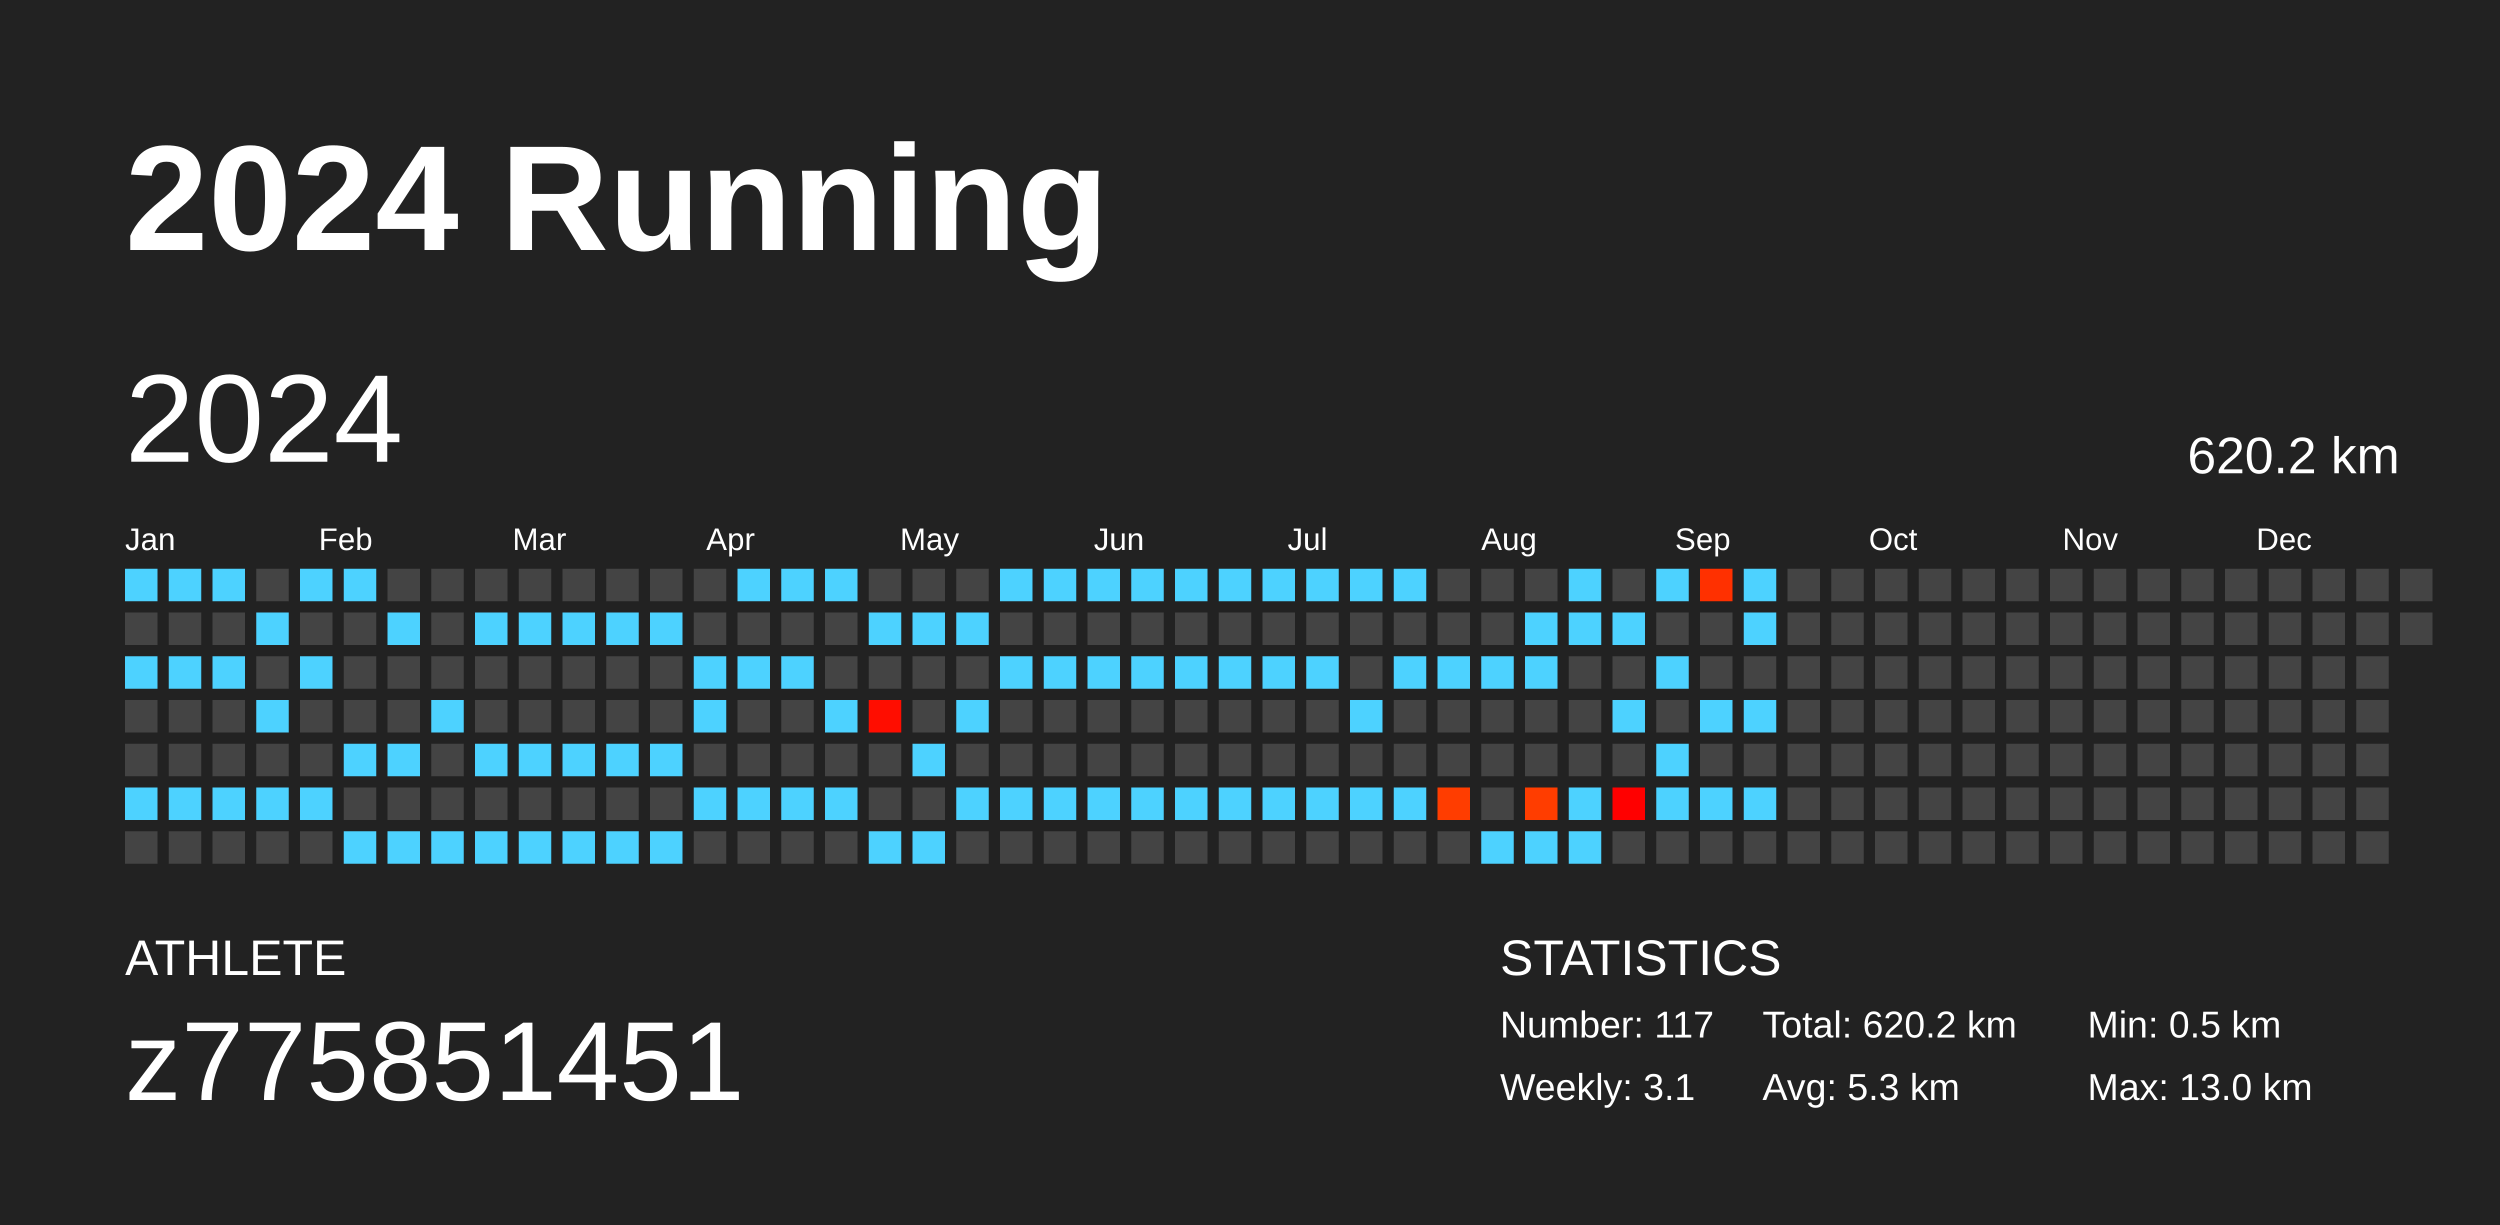
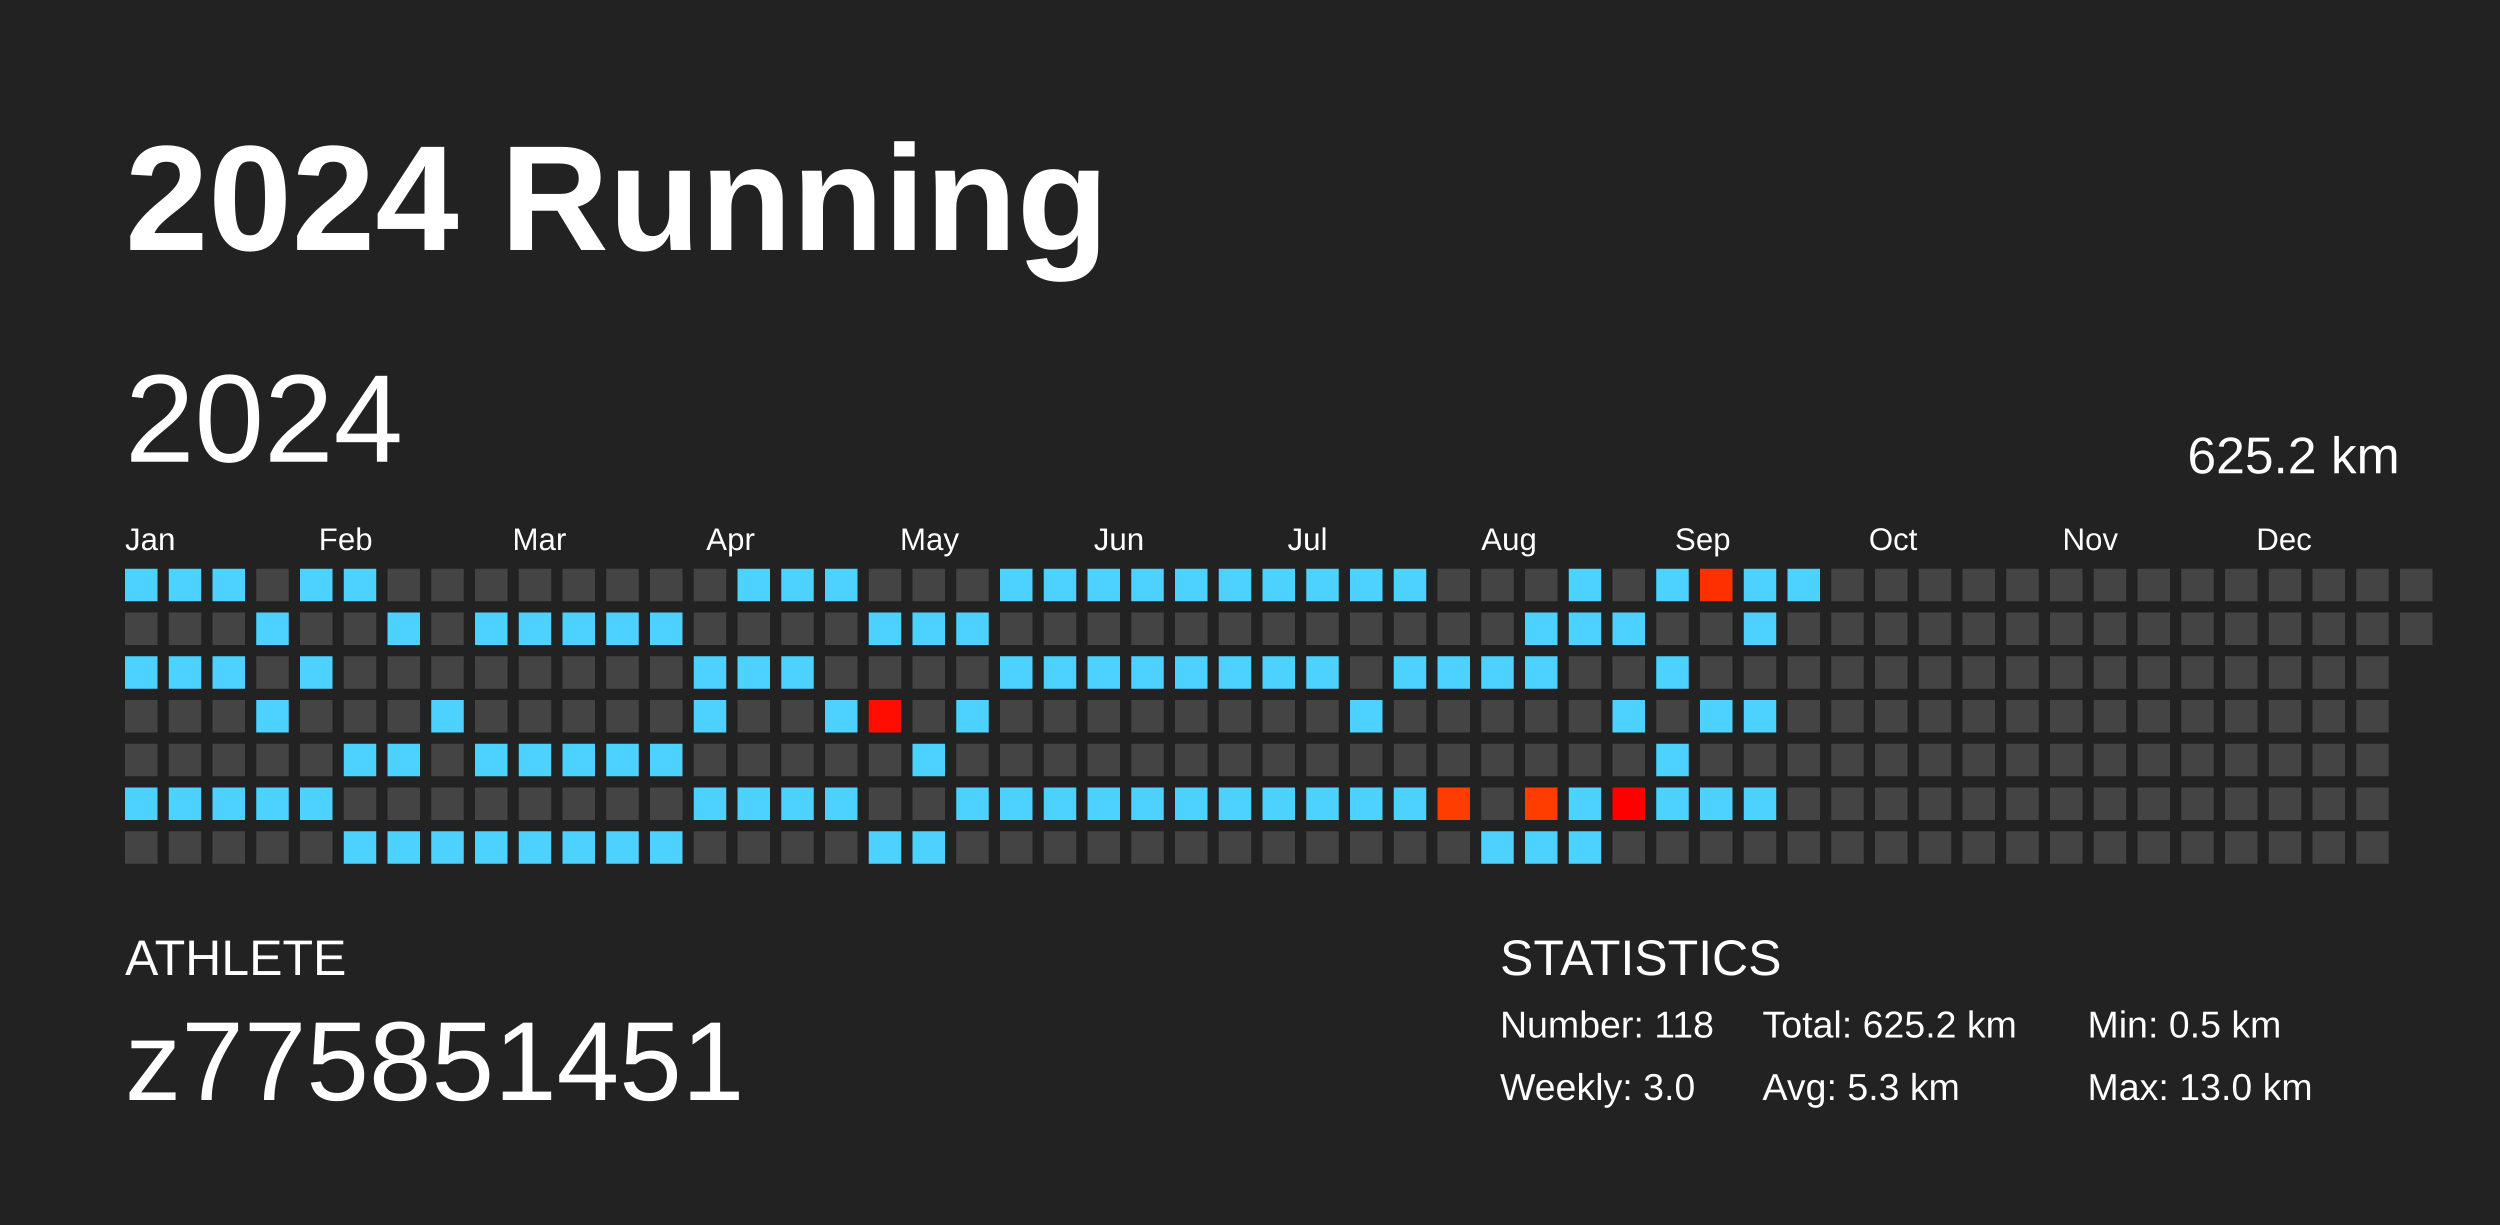
<svg xmlns="http://www.w3.org/2000/svg" baseProfile="full" height="98mm" version="1.1" viewBox="0,0,200,98" width="200mm">
  <defs />
  <rect fill="#222222" height="98" width="200" x="0" y="0" />
  <text fill="#FFFFFF" style="font-size:12px; font-family:Arial; font-weight:bold;" x="10" y="20">2024 Running</text>
  <text fill="#FFFFFF" style="font-size:4px; font-family:Arial" x="10" y="78">ATHLETE</text>
  <text fill="#FFFFFF" style="font-size:9px; font-family:Arial" x="10" y="88">z775851451</text>
  <text fill="#FFFFFF" style="font-size:4px; font-family:Arial" x="120" y="78">STATISTICS</text>
-   <text fill="#FFFFFF" style="font-size:3px; font-family:Arial" x="120" y="83">Number: 117</text>
-   <text fill="#FFFFFF" style="font-size:3px; font-family:Arial" x="120" y="88">Weekly: 3.1</text>
-   <text fill="#FFFFFF" style="font-size:3px; font-family:Arial" x="141" y="83">Total: 620.2 km</text>
+   <text fill="#FFFFFF" style="font-size:3px; font-family:Arial" x="120" y="83">Number: 118</text>
+   <text fill="#FFFFFF" style="font-size:3px; font-family:Arial" x="120" y="88">Weekly: 3.0</text>
+   <text fill="#FFFFFF" style="font-size:3px; font-family:Arial" x="141" y="83">Total: 625.2 km</text>
  <text fill="#FFFFFF" style="font-size:3px; font-family:Arial" x="141" y="88">Avg: 5.3 km</text>
  <text fill="#FFFFFF" style="font-size:3px; font-family:Arial" x="167" y="83">Min: 0.5 km</text>
  <text fill="#FFFFFF" style="font-size:3px; font-family:Arial" x="167" y="88">Max: 13.0 km</text>
  <text dominant-baseline="hanging" fill="#FFFFFF" style="font-size:10.0px; font-family:Arial;" x="10" y="30">2024</text>
-   <text dominant-baseline="hanging" fill="#FFFFFF" style="font-size:4.125px; font-family:Arial;" x="175" y="35">620.2 km</text>
+   <text dominant-baseline="hanging" fill="#FFFFFF" style="font-size:4.125px; font-family:Arial;" x="175" y="35">625.2 km</text>
  <text fill="#FFFFFF" style="font-size:2.5px; font-family:Arial" x="10.0" y="44">Jan</text>
  <text fill="#FFFFFF" style="font-size:2.5px; font-family:Arial" x="25.5" y="44">Feb</text>
  <text fill="#FFFFFF" style="font-size:2.5px; font-family:Arial" x="41.0" y="44">Mar</text>
  <text fill="#FFFFFF" style="font-size:2.5px; font-family:Arial" x="56.5" y="44">Apr</text>
  <text fill="#FFFFFF" style="font-size:2.5px; font-family:Arial" x="72.0" y="44">May</text>
  <text fill="#FFFFFF" style="font-size:2.5px; font-family:Arial" x="87.5" y="44">Jun</text>
  <text fill="#FFFFFF" style="font-size:2.5px; font-family:Arial" x="103.0" y="44">Jul</text>
  <text fill="#FFFFFF" style="font-size:2.5px; font-family:Arial" x="118.5" y="44">Aug</text>
  <text fill="#FFFFFF" style="font-size:2.5px; font-family:Arial" x="134.0" y="44">Sep</text>
  <text fill="#FFFFFF" style="font-size:2.5px; font-family:Arial" x="149.5" y="44">Oct</text>
  <text fill="#FFFFFF" style="font-size:2.5px; font-family:Arial" x="165.0" y="44">Nov</text>
  <text fill="#FFFFFF" style="font-size:2.5px; font-family:Arial" x="180.5" y="44">Dec</text>
  <rect fill="#4dd2ff" height="2.6" width="2.6" x="10.0" y="45.5" />
  <rect fill="#444444" height="2.6" width="2.6" x="10.0" y="49.0" />
  <rect fill="#4dd2ff" height="2.6" width="2.6" x="10.0" y="52.5" />
  <rect fill="#444444" height="2.6" width="2.6" x="10.0" y="56.0" />
  <rect fill="#444444" height="2.6" width="2.6" x="10.0" y="59.5" />
  <rect fill="#4dd2ff" height="2.6" width="2.6" x="10.0" y="63.0" />
  <rect fill="#444444" height="2.6" width="2.6" x="10.0" y="66.5" />
  <rect fill="#4dd2ff" height="2.6" width="2.6" x="13.5" y="45.5" />
  <rect fill="#444444" height="2.6" width="2.6" x="13.5" y="49.0" />
  <rect fill="#4dd2ff" height="2.6" width="2.6" x="13.5" y="52.5" />
  <rect fill="#444444" height="2.6" width="2.6" x="13.5" y="56.0" />
  <rect fill="#444444" height="2.6" width="2.6" x="13.5" y="59.5" />
  <rect fill="#4dd2ff" height="2.6" width="2.6" x="13.5" y="63.0" />
  <rect fill="#444444" height="2.6" width="2.6" x="13.5" y="66.5" />
  <rect fill="#4dd2ff" height="2.6" width="2.6" x="17.0" y="45.5" />
  <rect fill="#444444" height="2.6" width="2.6" x="17.0" y="49.0" />
  <rect fill="#4dd2ff" height="2.6" width="2.6" x="17.0" y="52.5" />
  <rect fill="#444444" height="2.6" width="2.6" x="17.0" y="56.0" />
  <rect fill="#444444" height="2.6" width="2.6" x="17.0" y="59.5" />
  <rect fill="#4dd2ff" height="2.6" width="2.6" x="17.0" y="63.0" />
  <rect fill="#444444" height="2.6" width="2.6" x="17.0" y="66.5" />
  <rect fill="#444444" height="2.6" width="2.6" x="20.5" y="45.5" />
  <rect fill="#4dd2ff" height="2.6" width="2.6" x="20.5" y="49.0" />
  <rect fill="#444444" height="2.6" width="2.6" x="20.5" y="52.5" />
  <rect fill="#4dd2ff" height="2.6" width="2.6" x="20.5" y="56.0" />
  <rect fill="#444444" height="2.6" width="2.6" x="20.5" y="59.5" />
  <rect fill="#4dd2ff" height="2.6" width="2.6" x="20.5" y="63.0" />
  <rect fill="#444444" height="2.6" width="2.6" x="20.5" y="66.5" />
  <rect fill="#4dd2ff" height="2.6" width="2.6" x="24.0" y="45.5" />
  <rect fill="#444444" height="2.6" width="2.6" x="24.0" y="49.0" />
  <rect fill="#4dd2ff" height="2.6" width="2.6" x="24.0" y="52.5" />
  <rect fill="#444444" height="2.6" width="2.6" x="24.0" y="56.0" />
  <rect fill="#444444" height="2.6" width="2.6" x="24.0" y="59.5" />
  <rect fill="#4dd2ff" height="2.6" width="2.6" x="24.0" y="63.0" />
  <rect fill="#444444" height="2.6" width="2.6" x="24.0" y="66.5" />
  <rect fill="#4dd2ff" height="2.6" width="2.6" x="27.5" y="45.5" />
  <rect fill="#444444" height="2.6" width="2.6" x="27.5" y="49.0" />
  <rect fill="#444444" height="2.6" width="2.6" x="27.5" y="52.5" />
  <rect fill="#444444" height="2.6" width="2.6" x="27.5" y="56.0" />
  <rect fill="#4dd2ff" height="2.6" width="2.6" x="27.5" y="59.5" />
  <rect fill="#444444" height="2.6" width="2.6" x="27.5" y="63.0" />
  <rect fill="#4dd2ff" height="2.6" width="2.6" x="27.5" y="66.5" />
  <rect fill="#444444" height="2.6" width="2.6" x="31.0" y="45.5" />
  <rect fill="#4dd2ff" height="2.6" width="2.6" x="31.0" y="49.0" />
  <rect fill="#444444" height="2.6" width="2.6" x="31.0" y="52.5" />
  <rect fill="#444444" height="2.6" width="2.6" x="31.0" y="56.0" />
  <rect fill="#4dd2ff" height="2.6" width="2.6" x="31.0" y="59.5" />
  <rect fill="#444444" height="2.6" width="2.6" x="31.0" y="63.0" />
  <rect fill="#4dd2ff" height="2.6" width="2.6" x="31.0" y="66.5" />
  <rect fill="#444444" height="2.6" width="2.6" x="34.5" y="45.5" />
  <rect fill="#444444" height="2.6" width="2.6" x="34.5" y="49.0" />
  <rect fill="#444444" height="2.6" width="2.6" x="34.5" y="52.5" />
  <rect fill="#4dd2ff" height="2.6" width="2.6" x="34.5" y="56.0" />
  <rect fill="#444444" height="2.6" width="2.6" x="34.5" y="59.5" />
  <rect fill="#444444" height="2.6" width="2.6" x="34.5" y="63.0" />
  <rect fill="#4dd2ff" height="2.6" width="2.6" x="34.5" y="66.5" />
  <rect fill="#444444" height="2.6" width="2.6" x="38.0" y="45.5" />
  <rect fill="#4dd2ff" height="2.6" width="2.6" x="38.0" y="49.0" />
  <rect fill="#444444" height="2.6" width="2.6" x="38.0" y="52.5" />
  <rect fill="#444444" height="2.6" width="2.6" x="38.0" y="56.0" />
  <rect fill="#4dd2ff" height="2.6" width="2.6" x="38.0" y="59.5" />
  <rect fill="#444444" height="2.6" width="2.6" x="38.0" y="63.0" />
  <rect fill="#4dd2ff" height="2.6" width="2.6" x="38.0" y="66.5" />
  <rect fill="#444444" height="2.6" width="2.6" x="41.5" y="45.5" />
  <rect fill="#4dd2ff" height="2.6" width="2.6" x="41.5" y="49.0" />
  <rect fill="#444444" height="2.6" width="2.6" x="41.5" y="52.5" />
  <rect fill="#444444" height="2.6" width="2.6" x="41.5" y="56.0" />
  <rect fill="#4dd2ff" height="2.6" width="2.6" x="41.5" y="59.5" />
  <rect fill="#444444" height="2.6" width="2.6" x="41.5" y="63.0" />
  <rect fill="#4dd2ff" height="2.6" width="2.6" x="41.5" y="66.5" />
  <rect fill="#444444" height="2.6" width="2.6" x="45.0" y="45.5" />
  <rect fill="#4dd2ff" height="2.6" width="2.6" x="45.0" y="49.0" />
  <rect fill="#444444" height="2.6" width="2.6" x="45.0" y="52.5" />
  <rect fill="#444444" height="2.6" width="2.6" x="45.0" y="56.0" />
  <rect fill="#4dd2ff" height="2.6" width="2.6" x="45.0" y="59.5" />
  <rect fill="#444444" height="2.6" width="2.6" x="45.0" y="63.0" />
  <rect fill="#4dd2ff" height="2.6" width="2.6" x="45.0" y="66.5" />
  <rect fill="#444444" height="2.6" width="2.6" x="48.5" y="45.5" />
  <rect fill="#4dd2ff" height="2.6" width="2.6" x="48.5" y="49.0" />
  <rect fill="#444444" height="2.6" width="2.6" x="48.5" y="52.5" />
  <rect fill="#444444" height="2.6" width="2.6" x="48.5" y="56.0" />
  <rect fill="#4dd2ff" height="2.6" width="2.6" x="48.5" y="59.5" />
  <rect fill="#444444" height="2.6" width="2.6" x="48.5" y="63.0" />
  <rect fill="#4dd2ff" height="2.6" width="2.6" x="48.5" y="66.5" />
  <rect fill="#444444" height="2.6" width="2.6" x="52.0" y="45.5" />
  <rect fill="#4dd2ff" height="2.6" width="2.6" x="52.0" y="49.0" />
  <rect fill="#444444" height="2.6" width="2.6" x="52.0" y="52.5" />
  <rect fill="#444444" height="2.6" width="2.6" x="52.0" y="56.0" />
  <rect fill="#4dd2ff" height="2.6" width="2.6" x="52.0" y="59.5" />
  <rect fill="#444444" height="2.6" width="2.6" x="52.0" y="63.0" />
  <rect fill="#4dd2ff" height="2.6" width="2.6" x="52.0" y="66.5" />
  <rect fill="#444444" height="2.6" width="2.6" x="55.5" y="45.5" />
  <rect fill="#444444" height="2.6" width="2.6" x="55.5" y="49.0" />
  <rect fill="#4dd2ff" height="2.6" width="2.6" x="55.5" y="52.5" />
  <rect fill="#4dd2ff" height="2.6" width="2.6" x="55.5" y="56.0" />
  <rect fill="#444444" height="2.6" width="2.6" x="55.5" y="59.5" />
  <rect fill="#4dd2ff" height="2.6" width="2.6" x="55.5" y="63.0" />
  <rect fill="#444444" height="2.6" width="2.6" x="55.5" y="66.5" />
  <rect fill="#4dd2ff" height="2.6" width="2.6" x="59.0" y="45.5" />
  <rect fill="#444444" height="2.6" width="2.6" x="59.0" y="49.0" />
  <rect fill="#4dd2ff" height="2.6" width="2.6" x="59.0" y="52.5" />
  <rect fill="#444444" height="2.6" width="2.6" x="59.0" y="56.0" />
  <rect fill="#444444" height="2.6" width="2.6" x="59.0" y="59.5" />
  <rect fill="#4dd2ff" height="2.6" width="2.6" x="59.0" y="63.0" />
  <rect fill="#444444" height="2.6" width="2.6" x="59.0" y="66.5" />
  <rect fill="#4dd2ff" height="2.6" width="2.6" x="62.5" y="45.5" />
  <rect fill="#444444" height="2.6" width="2.6" x="62.5" y="49.0" />
  <rect fill="#4dd2ff" height="2.6" width="2.6" x="62.5" y="52.5" />
  <rect fill="#444444" height="2.6" width="2.6" x="62.5" y="56.0" />
  <rect fill="#444444" height="2.6" width="2.6" x="62.5" y="59.5" />
  <rect fill="#4dd2ff" height="2.6" width="2.6" x="62.5" y="63.0" />
  <rect fill="#444444" height="2.6" width="2.6" x="62.5" y="66.5" />
  <rect fill="#4dd2ff" height="2.6" width="2.6" x="66.0" y="45.5" />
  <rect fill="#444444" height="2.6" width="2.6" x="66.0" y="49.0" />
  <rect fill="#444444" height="2.6" width="2.6" x="66.0" y="52.5" />
  <rect fill="#4dd2ff" height="2.6" width="2.6" x="66.0" y="56.0" />
  <rect fill="#444444" height="2.6" width="2.6" x="66.0" y="59.5" />
  <rect fill="#4dd2ff" height="2.6" width="2.6" x="66.0" y="63.0" />
  <rect fill="#444444" height="2.6" width="2.6" x="66.0" y="66.5" />
  <rect fill="#444444" height="2.6" width="2.6" x="69.5" y="45.5" />
  <rect fill="#4dd2ff" height="2.6" width="2.6" x="69.5" y="49.0" />
  <rect fill="#444444" height="2.6" width="2.6" x="69.5" y="52.5" />
  <rect fill="#ff0d00" height="2.6" width="2.6" x="69.5" y="56.0" />
  <rect fill="#444444" height="2.6" width="2.6" x="69.5" y="59.5" />
  <rect fill="#444444" height="2.6" width="2.6" x="69.5" y="63.0" />
  <rect fill="#4dd2ff" height="2.6" width="2.6" x="69.5" y="66.5" />
  <rect fill="#444444" height="2.6" width="2.6" x="73.0" y="45.5" />
  <rect fill="#4dd2ff" height="2.6" width="2.6" x="73.0" y="49.0" />
  <rect fill="#444444" height="2.6" width="2.6" x="73.0" y="52.5" />
  <rect fill="#444444" height="2.6" width="2.6" x="73.0" y="56.0" />
  <rect fill="#4dd2ff" height="2.6" width="2.6" x="73.0" y="59.5" />
  <rect fill="#444444" height="2.6" width="2.6" x="73.0" y="63.0" />
  <rect fill="#4dd2ff" height="2.6" width="2.6" x="73.0" y="66.5" />
  <rect fill="#444444" height="2.6" width="2.6" x="76.5" y="45.5" />
  <rect fill="#4dd2ff" height="2.6" width="2.6" x="76.5" y="49.0" />
  <rect fill="#444444" height="2.6" width="2.6" x="76.5" y="52.5" />
  <rect fill="#4dd2ff" height="2.6" width="2.6" x="76.5" y="56.0" />
  <rect fill="#444444" height="2.6" width="2.6" x="76.5" y="59.5" />
  <rect fill="#4dd2ff" height="2.6" width="2.6" x="76.5" y="63.0" />
  <rect fill="#444444" height="2.6" width="2.6" x="76.5" y="66.5" />
  <rect fill="#4dd2ff" height="2.6" width="2.6" x="80.0" y="45.5" />
  <rect fill="#444444" height="2.6" width="2.6" x="80.0" y="49.0" />
  <rect fill="#4dd2ff" height="2.6" width="2.6" x="80.0" y="52.5" />
  <rect fill="#444444" height="2.6" width="2.6" x="80.0" y="56.0" />
  <rect fill="#444444" height="2.6" width="2.6" x="80.0" y="59.5" />
  <rect fill="#4dd2ff" height="2.6" width="2.6" x="80.0" y="63.0" />
  <rect fill="#444444" height="2.6" width="2.6" x="80.0" y="66.5" />
  <rect fill="#4dd2ff" height="2.6" width="2.6" x="83.5" y="45.5" />
  <rect fill="#444444" height="2.6" width="2.6" x="83.5" y="49.0" />
  <rect fill="#4dd2ff" height="2.6" width="2.6" x="83.5" y="52.5" />
  <rect fill="#444444" height="2.6" width="2.6" x="83.5" y="56.0" />
  <rect fill="#444444" height="2.6" width="2.6" x="83.5" y="59.5" />
  <rect fill="#4dd2ff" height="2.6" width="2.6" x="83.5" y="63.0" />
  <rect fill="#444444" height="2.6" width="2.6" x="83.5" y="66.5" />
  <rect fill="#4dd2ff" height="2.6" width="2.6" x="87.0" y="45.5" />
  <rect fill="#444444" height="2.6" width="2.6" x="87.0" y="49.0" />
  <rect fill="#4dd2ff" height="2.6" width="2.6" x="87.0" y="52.5" />
  <rect fill="#444444" height="2.6" width="2.6" x="87.0" y="56.0" />
  <rect fill="#444444" height="2.6" width="2.6" x="87.0" y="59.5" />
  <rect fill="#4dd2ff" height="2.6" width="2.6" x="87.0" y="63.0" />
  <rect fill="#444444" height="2.6" width="2.6" x="87.0" y="66.5" />
  <rect fill="#4dd2ff" height="2.6" width="2.6" x="90.5" y="45.5" />
  <rect fill="#444444" height="2.6" width="2.6" x="90.5" y="49.0" />
  <rect fill="#4dd2ff" height="2.6" width="2.6" x="90.5" y="52.5" />
  <rect fill="#444444" height="2.6" width="2.6" x="90.5" y="56.0" />
  <rect fill="#444444" height="2.6" width="2.6" x="90.5" y="59.5" />
  <rect fill="#4dd2ff" height="2.6" width="2.6" x="90.5" y="63.0" />
  <rect fill="#444444" height="2.6" width="2.6" x="90.5" y="66.5" />
  <rect fill="#4dd2ff" height="2.6" width="2.6" x="94.0" y="45.5" />
  <rect fill="#444444" height="2.6" width="2.6" x="94.0" y="49.0" />
  <rect fill="#4dd2ff" height="2.6" width="2.6" x="94.0" y="52.5" />
  <rect fill="#444444" height="2.6" width="2.6" x="94.0" y="56.0" />
  <rect fill="#444444" height="2.6" width="2.6" x="94.0" y="59.5" />
  <rect fill="#4dd2ff" height="2.6" width="2.6" x="94.0" y="63.0" />
  <rect fill="#444444" height="2.6" width="2.6" x="94.0" y="66.5" />
  <rect fill="#4dd2ff" height="2.6" width="2.6" x="97.5" y="45.5" />
  <rect fill="#444444" height="2.6" width="2.6" x="97.5" y="49.0" />
  <rect fill="#4dd2ff" height="2.6" width="2.6" x="97.5" y="52.5" />
  <rect fill="#444444" height="2.6" width="2.6" x="97.5" y="56.0" />
  <rect fill="#444444" height="2.6" width="2.6" x="97.5" y="59.5" />
  <rect fill="#4dd2ff" height="2.6" width="2.6" x="97.5" y="63.0" />
  <rect fill="#444444" height="2.6" width="2.6" x="97.5" y="66.5" />
  <rect fill="#4dd2ff" height="2.6" width="2.6" x="101.0" y="45.5" />
  <rect fill="#444444" height="2.6" width="2.6" x="101.0" y="49.0" />
  <rect fill="#4dd2ff" height="2.6" width="2.6" x="101.0" y="52.5" />
  <rect fill="#444444" height="2.6" width="2.6" x="101.0" y="56.0" />
  <rect fill="#444444" height="2.6" width="2.6" x="101.0" y="59.5" />
  <rect fill="#4dd2ff" height="2.6" width="2.6" x="101.0" y="63.0" />
  <rect fill="#444444" height="2.6" width="2.6" x="101.0" y="66.5" />
  <rect fill="#4dd2ff" height="2.6" width="2.6" x="104.5" y="45.5" />
  <rect fill="#444444" height="2.6" width="2.6" x="104.5" y="49.0" />
  <rect fill="#4dd2ff" height="2.6" width="2.6" x="104.5" y="52.5" />
  <rect fill="#444444" height="2.6" width="2.6" x="104.5" y="56.0" />
  <rect fill="#444444" height="2.6" width="2.6" x="104.5" y="59.5" />
  <rect fill="#4dd2ff" height="2.6" width="2.6" x="104.5" y="63.0" />
  <rect fill="#444444" height="2.6" width="2.6" x="104.5" y="66.5" />
  <rect fill="#4dd2ff" height="2.6" width="2.6" x="108.0" y="45.5" />
  <rect fill="#444444" height="2.6" width="2.6" x="108.0" y="49.0" />
  <rect fill="#444444" height="2.6" width="2.6" x="108.0" y="52.5" />
  <rect fill="#4dd2ff" height="2.6" width="2.6" x="108.0" y="56.0" />
  <rect fill="#444444" height="2.6" width="2.6" x="108.0" y="59.5" />
  <rect fill="#4dd2ff" height="2.6" width="2.6" x="108.0" y="63.0" />
  <rect fill="#444444" height="2.6" width="2.6" x="108.0" y="66.5" />
  <rect fill="#4dd2ff" height="2.6" width="2.6" x="111.5" y="45.5" />
  <rect fill="#444444" height="2.6" width="2.6" x="111.5" y="49.0" />
  <rect fill="#4dd2ff" height="2.6" width="2.6" x="111.5" y="52.5" />
  <rect fill="#444444" height="2.6" width="2.6" x="111.5" y="56.0" />
  <rect fill="#444444" height="2.6" width="2.6" x="111.5" y="59.5" />
  <rect fill="#4dd2ff" height="2.6" width="2.6" x="111.5" y="63.0" />
  <rect fill="#444444" height="2.6" width="2.6" x="111.5" y="66.5" />
  <rect fill="#444444" height="2.6" width="2.6" x="115.0" y="45.5" />
  <rect fill="#444444" height="2.6" width="2.6" x="115.0" y="49.0" />
  <rect fill="#4dd2ff" height="2.6" width="2.6" x="115.0" y="52.5" />
  <rect fill="#444444" height="2.6" width="2.6" x="115.0" y="56.0" />
  <rect fill="#444444" height="2.6" width="2.6" x="115.0" y="59.5" />
  <rect fill="#ff3d00" height="2.6" width="2.6" x="115.0" y="63.0" />
  <rect fill="#444444" height="2.6" width="2.6" x="115.0" y="66.5" />
  <rect fill="#444444" height="2.6" width="2.6" x="118.5" y="45.5" />
  <rect fill="#444444" height="2.6" width="2.6" x="118.5" y="49.0" />
  <rect fill="#4dd2ff" height="2.6" width="2.6" x="118.5" y="52.5" />
  <rect fill="#444444" height="2.6" width="2.6" x="118.5" y="56.0" />
  <rect fill="#444444" height="2.6" width="2.6" x="118.5" y="59.5" />
  <rect fill="#444444" height="2.6" width="2.6" x="118.5" y="63.0" />
  <rect fill="#4dd2ff" height="2.6" width="2.6" x="118.5" y="66.5" />
  <rect fill="#444444" height="2.6" width="2.6" x="122.0" y="45.5" />
  <rect fill="#4dd2ff" height="2.6" width="2.6" x="122.0" y="49.0" />
  <rect fill="#4dd2ff" height="2.6" width="2.6" x="122.0" y="52.5" />
  <rect fill="#444444" height="2.6" width="2.6" x="122.0" y="56.0" />
  <rect fill="#444444" height="2.6" width="2.6" x="122.0" y="59.5" />
  <rect fill="#ff3d00" height="2.6" width="2.6" x="122.0" y="63.0" />
  <rect fill="#4dd2ff" height="2.6" width="2.6" x="122.0" y="66.5" />
  <rect fill="#4dd2ff" height="2.6" width="2.6" x="125.5" y="45.5" />
  <rect fill="#4dd2ff" height="2.6" width="2.6" x="125.5" y="49.0" />
  <rect fill="#444444" height="2.6" width="2.6" x="125.5" y="52.5" />
  <rect fill="#444444" height="2.6" width="2.6" x="125.5" y="56.0" />
  <rect fill="#444444" height="2.6" width="2.6" x="125.5" y="59.5" />
  <rect fill="#4dd2ff" height="2.6" width="2.6" x="125.5" y="63.0" />
  <rect fill="#4dd2ff" height="2.6" width="2.6" x="125.5" y="66.5" />
  <rect fill="#444444" height="2.6" width="2.6" x="129.0" y="45.5" />
  <rect fill="#4dd2ff" height="2.6" width="2.6" x="129.0" y="49.0" />
  <rect fill="#444444" height="2.6" width="2.6" x="129.0" y="52.5" />
  <rect fill="#4dd2ff" height="2.6" width="2.6" x="129.0" y="56.0" />
  <rect fill="#444444" height="2.6" width="2.6" x="129.0" y="59.5" />
  <rect fill="#ff0000" height="2.6" width="2.6" x="129.0" y="63.0" />
  <rect fill="#444444" height="2.6" width="2.6" x="129.0" y="66.5" />
  <rect fill="#4dd2ff" height="2.6" width="2.6" x="132.5" y="45.5" />
  <rect fill="#444444" height="2.6" width="2.6" x="132.5" y="49.0" />
  <rect fill="#4dd2ff" height="2.6" width="2.6" x="132.5" y="52.5" />
  <rect fill="#444444" height="2.6" width="2.6" x="132.5" y="56.0" />
  <rect fill="#4dd2ff" height="2.6" width="2.6" x="132.5" y="59.5" />
  <rect fill="#4dd2ff" height="2.6" width="2.6" x="132.5" y="63.0" />
  <rect fill="#444444" height="2.6" width="2.6" x="132.5" y="66.5" />
  <rect fill="#ff3000" height="2.6" width="2.6" x="136.0" y="45.5" />
  <rect fill="#444444" height="2.6" width="2.6" x="136.0" y="49.0" />
  <rect fill="#444444" height="2.6" width="2.6" x="136.0" y="52.5" />
  <rect fill="#4dd2ff" height="2.6" width="2.6" x="136.0" y="56.0" />
  <rect fill="#444444" height="2.6" width="2.6" x="136.0" y="59.5" />
  <rect fill="#4dd2ff" height="2.6" width="2.6" x="136.0" y="63.0" />
  <rect fill="#444444" height="2.6" width="2.6" x="136.0" y="66.5" />
  <rect fill="#4dd2ff" height="2.6" width="2.6" x="139.5" y="45.5" />
  <rect fill="#4dd2ff" height="2.6" width="2.6" x="139.5" y="49.0" />
  <rect fill="#444444" height="2.6" width="2.6" x="139.5" y="52.5" />
  <rect fill="#4dd2ff" height="2.6" width="2.6" x="139.5" y="56.0" />
  <rect fill="#444444" height="2.6" width="2.6" x="139.5" y="59.5" />
  <rect fill="#4dd2ff" height="2.6" width="2.6" x="139.5" y="63.0" />
  <rect fill="#444444" height="2.6" width="2.6" x="139.5" y="66.5" />
-   <rect fill="#444444" height="2.6" width="2.6" x="143.0" y="45.5" />
+   <rect fill="#4dd2ff" height="2.6" width="2.6" x="143.0" y="45.5" />
  <rect fill="#444444" height="2.6" width="2.6" x="143.0" y="49.0" />
  <rect fill="#444444" height="2.6" width="2.6" x="143.0" y="52.5" />
  <rect fill="#444444" height="2.6" width="2.6" x="143.0" y="56.0" />
  <rect fill="#444444" height="2.6" width="2.6" x="143.0" y="59.5" />
  <rect fill="#444444" height="2.6" width="2.6" x="143.0" y="63.0" />
  <rect fill="#444444" height="2.6" width="2.6" x="143.0" y="66.5" />
  <rect fill="#444444" height="2.6" width="2.6" x="146.5" y="45.5" />
  <rect fill="#444444" height="2.6" width="2.6" x="146.5" y="49.0" />
  <rect fill="#444444" height="2.6" width="2.6" x="146.5" y="52.5" />
  <rect fill="#444444" height="2.6" width="2.6" x="146.5" y="56.0" />
  <rect fill="#444444" height="2.6" width="2.6" x="146.5" y="59.5" />
  <rect fill="#444444" height="2.6" width="2.6" x="146.5" y="63.0" />
  <rect fill="#444444" height="2.6" width="2.6" x="146.5" y="66.5" />
  <rect fill="#444444" height="2.6" width="2.6" x="150.0" y="45.5" />
  <rect fill="#444444" height="2.6" width="2.6" x="150.0" y="49.0" />
  <rect fill="#444444" height="2.6" width="2.6" x="150.0" y="52.5" />
  <rect fill="#444444" height="2.6" width="2.6" x="150.0" y="56.0" />
  <rect fill="#444444" height="2.6" width="2.6" x="150.0" y="59.5" />
  <rect fill="#444444" height="2.6" width="2.6" x="150.0" y="63.0" />
  <rect fill="#444444" height="2.6" width="2.6" x="150.0" y="66.5" />
  <rect fill="#444444" height="2.6" width="2.6" x="153.5" y="45.5" />
  <rect fill="#444444" height="2.6" width="2.6" x="153.5" y="49.0" />
  <rect fill="#444444" height="2.6" width="2.6" x="153.5" y="52.5" />
  <rect fill="#444444" height="2.6" width="2.6" x="153.5" y="56.0" />
  <rect fill="#444444" height="2.6" width="2.6" x="153.5" y="59.5" />
  <rect fill="#444444" height="2.6" width="2.6" x="153.5" y="63.0" />
  <rect fill="#444444" height="2.6" width="2.6" x="153.5" y="66.5" />
  <rect fill="#444444" height="2.6" width="2.6" x="157.0" y="45.5" />
  <rect fill="#444444" height="2.6" width="2.6" x="157.0" y="49.0" />
  <rect fill="#444444" height="2.6" width="2.6" x="157.0" y="52.5" />
  <rect fill="#444444" height="2.6" width="2.6" x="157.0" y="56.0" />
  <rect fill="#444444" height="2.6" width="2.6" x="157.0" y="59.5" />
  <rect fill="#444444" height="2.6" width="2.6" x="157.0" y="63.0" />
  <rect fill="#444444" height="2.6" width="2.6" x="157.0" y="66.5" />
  <rect fill="#444444" height="2.6" width="2.6" x="160.5" y="45.5" />
  <rect fill="#444444" height="2.6" width="2.6" x="160.5" y="49.0" />
  <rect fill="#444444" height="2.6" width="2.6" x="160.5" y="52.5" />
  <rect fill="#444444" height="2.6" width="2.6" x="160.5" y="56.0" />
  <rect fill="#444444" height="2.6" width="2.6" x="160.5" y="59.5" />
  <rect fill="#444444" height="2.6" width="2.6" x="160.5" y="63.0" />
  <rect fill="#444444" height="2.6" width="2.6" x="160.5" y="66.5" />
  <rect fill="#444444" height="2.6" width="2.6" x="164.0" y="45.5" />
  <rect fill="#444444" height="2.6" width="2.6" x="164.0" y="49.0" />
  <rect fill="#444444" height="2.6" width="2.6" x="164.0" y="52.5" />
  <rect fill="#444444" height="2.6" width="2.6" x="164.0" y="56.0" />
  <rect fill="#444444" height="2.6" width="2.6" x="164.0" y="59.5" />
  <rect fill="#444444" height="2.6" width="2.6" x="164.0" y="63.0" />
  <rect fill="#444444" height="2.6" width="2.6" x="164.0" y="66.5" />
  <rect fill="#444444" height="2.6" width="2.6" x="167.5" y="45.5" />
  <rect fill="#444444" height="2.6" width="2.6" x="167.5" y="49.0" />
  <rect fill="#444444" height="2.6" width="2.6" x="167.5" y="52.5" />
  <rect fill="#444444" height="2.6" width="2.6" x="167.5" y="56.0" />
  <rect fill="#444444" height="2.6" width="2.6" x="167.5" y="59.5" />
  <rect fill="#444444" height="2.6" width="2.6" x="167.5" y="63.0" />
  <rect fill="#444444" height="2.6" width="2.6" x="167.5" y="66.5" />
  <rect fill="#444444" height="2.6" width="2.6" x="171.0" y="45.5" />
  <rect fill="#444444" height="2.6" width="2.6" x="171.0" y="49.0" />
  <rect fill="#444444" height="2.6" width="2.6" x="171.0" y="52.5" />
  <rect fill="#444444" height="2.6" width="2.6" x="171.0" y="56.0" />
  <rect fill="#444444" height="2.6" width="2.6" x="171.0" y="59.5" />
  <rect fill="#444444" height="2.6" width="2.6" x="171.0" y="63.0" />
  <rect fill="#444444" height="2.6" width="2.6" x="171.0" y="66.5" />
  <rect fill="#444444" height="2.6" width="2.6" x="174.5" y="45.5" />
  <rect fill="#444444" height="2.6" width="2.6" x="174.5" y="49.0" />
  <rect fill="#444444" height="2.6" width="2.6" x="174.5" y="52.5" />
  <rect fill="#444444" height="2.6" width="2.6" x="174.5" y="56.0" />
  <rect fill="#444444" height="2.6" width="2.6" x="174.5" y="59.5" />
  <rect fill="#444444" height="2.6" width="2.6" x="174.5" y="63.0" />
  <rect fill="#444444" height="2.6" width="2.6" x="174.5" y="66.5" />
  <rect fill="#444444" height="2.6" width="2.6" x="178.0" y="45.5" />
  <rect fill="#444444" height="2.6" width="2.6" x="178.0" y="49.0" />
  <rect fill="#444444" height="2.6" width="2.6" x="178.0" y="52.5" />
  <rect fill="#444444" height="2.6" width="2.6" x="178.0" y="56.0" />
  <rect fill="#444444" height="2.6" width="2.6" x="178.0" y="59.5" />
  <rect fill="#444444" height="2.6" width="2.6" x="178.0" y="63.0" />
  <rect fill="#444444" height="2.6" width="2.6" x="178.0" y="66.5" />
  <rect fill="#444444" height="2.6" width="2.6" x="181.5" y="45.5" />
  <rect fill="#444444" height="2.6" width="2.6" x="181.5" y="49.0" />
  <rect fill="#444444" height="2.6" width="2.6" x="181.5" y="52.5" />
  <rect fill="#444444" height="2.6" width="2.6" x="181.5" y="56.0" />
  <rect fill="#444444" height="2.6" width="2.6" x="181.5" y="59.5" />
  <rect fill="#444444" height="2.6" width="2.6" x="181.5" y="63.0" />
  <rect fill="#444444" height="2.6" width="2.6" x="181.5" y="66.5" />
  <rect fill="#444444" height="2.6" width="2.6" x="185.0" y="45.5" />
  <rect fill="#444444" height="2.6" width="2.6" x="185.0" y="49.0" />
  <rect fill="#444444" height="2.6" width="2.6" x="185.0" y="52.5" />
  <rect fill="#444444" height="2.6" width="2.6" x="185.0" y="56.0" />
  <rect fill="#444444" height="2.6" width="2.6" x="185.0" y="59.5" />
  <rect fill="#444444" height="2.6" width="2.6" x="185.0" y="63.0" />
  <rect fill="#444444" height="2.6" width="2.6" x="185.0" y="66.5" />
  <rect fill="#444444" height="2.6" width="2.6" x="188.5" y="45.5" />
  <rect fill="#444444" height="2.6" width="2.6" x="188.5" y="49.0" />
  <rect fill="#444444" height="2.6" width="2.6" x="188.5" y="52.5" />
  <rect fill="#444444" height="2.6" width="2.6" x="188.5" y="56.0" />
  <rect fill="#444444" height="2.6" width="2.6" x="188.5" y="59.5" />
  <rect fill="#444444" height="2.6" width="2.6" x="188.5" y="63.0" />
  <rect fill="#444444" height="2.6" width="2.6" x="188.5" y="66.5" />
  <rect fill="#444444" height="2.6" width="2.6" x="192.0" y="45.5" />
  <rect fill="#444444" height="2.6" width="2.6" x="192.0" y="49.0" />
</svg>
